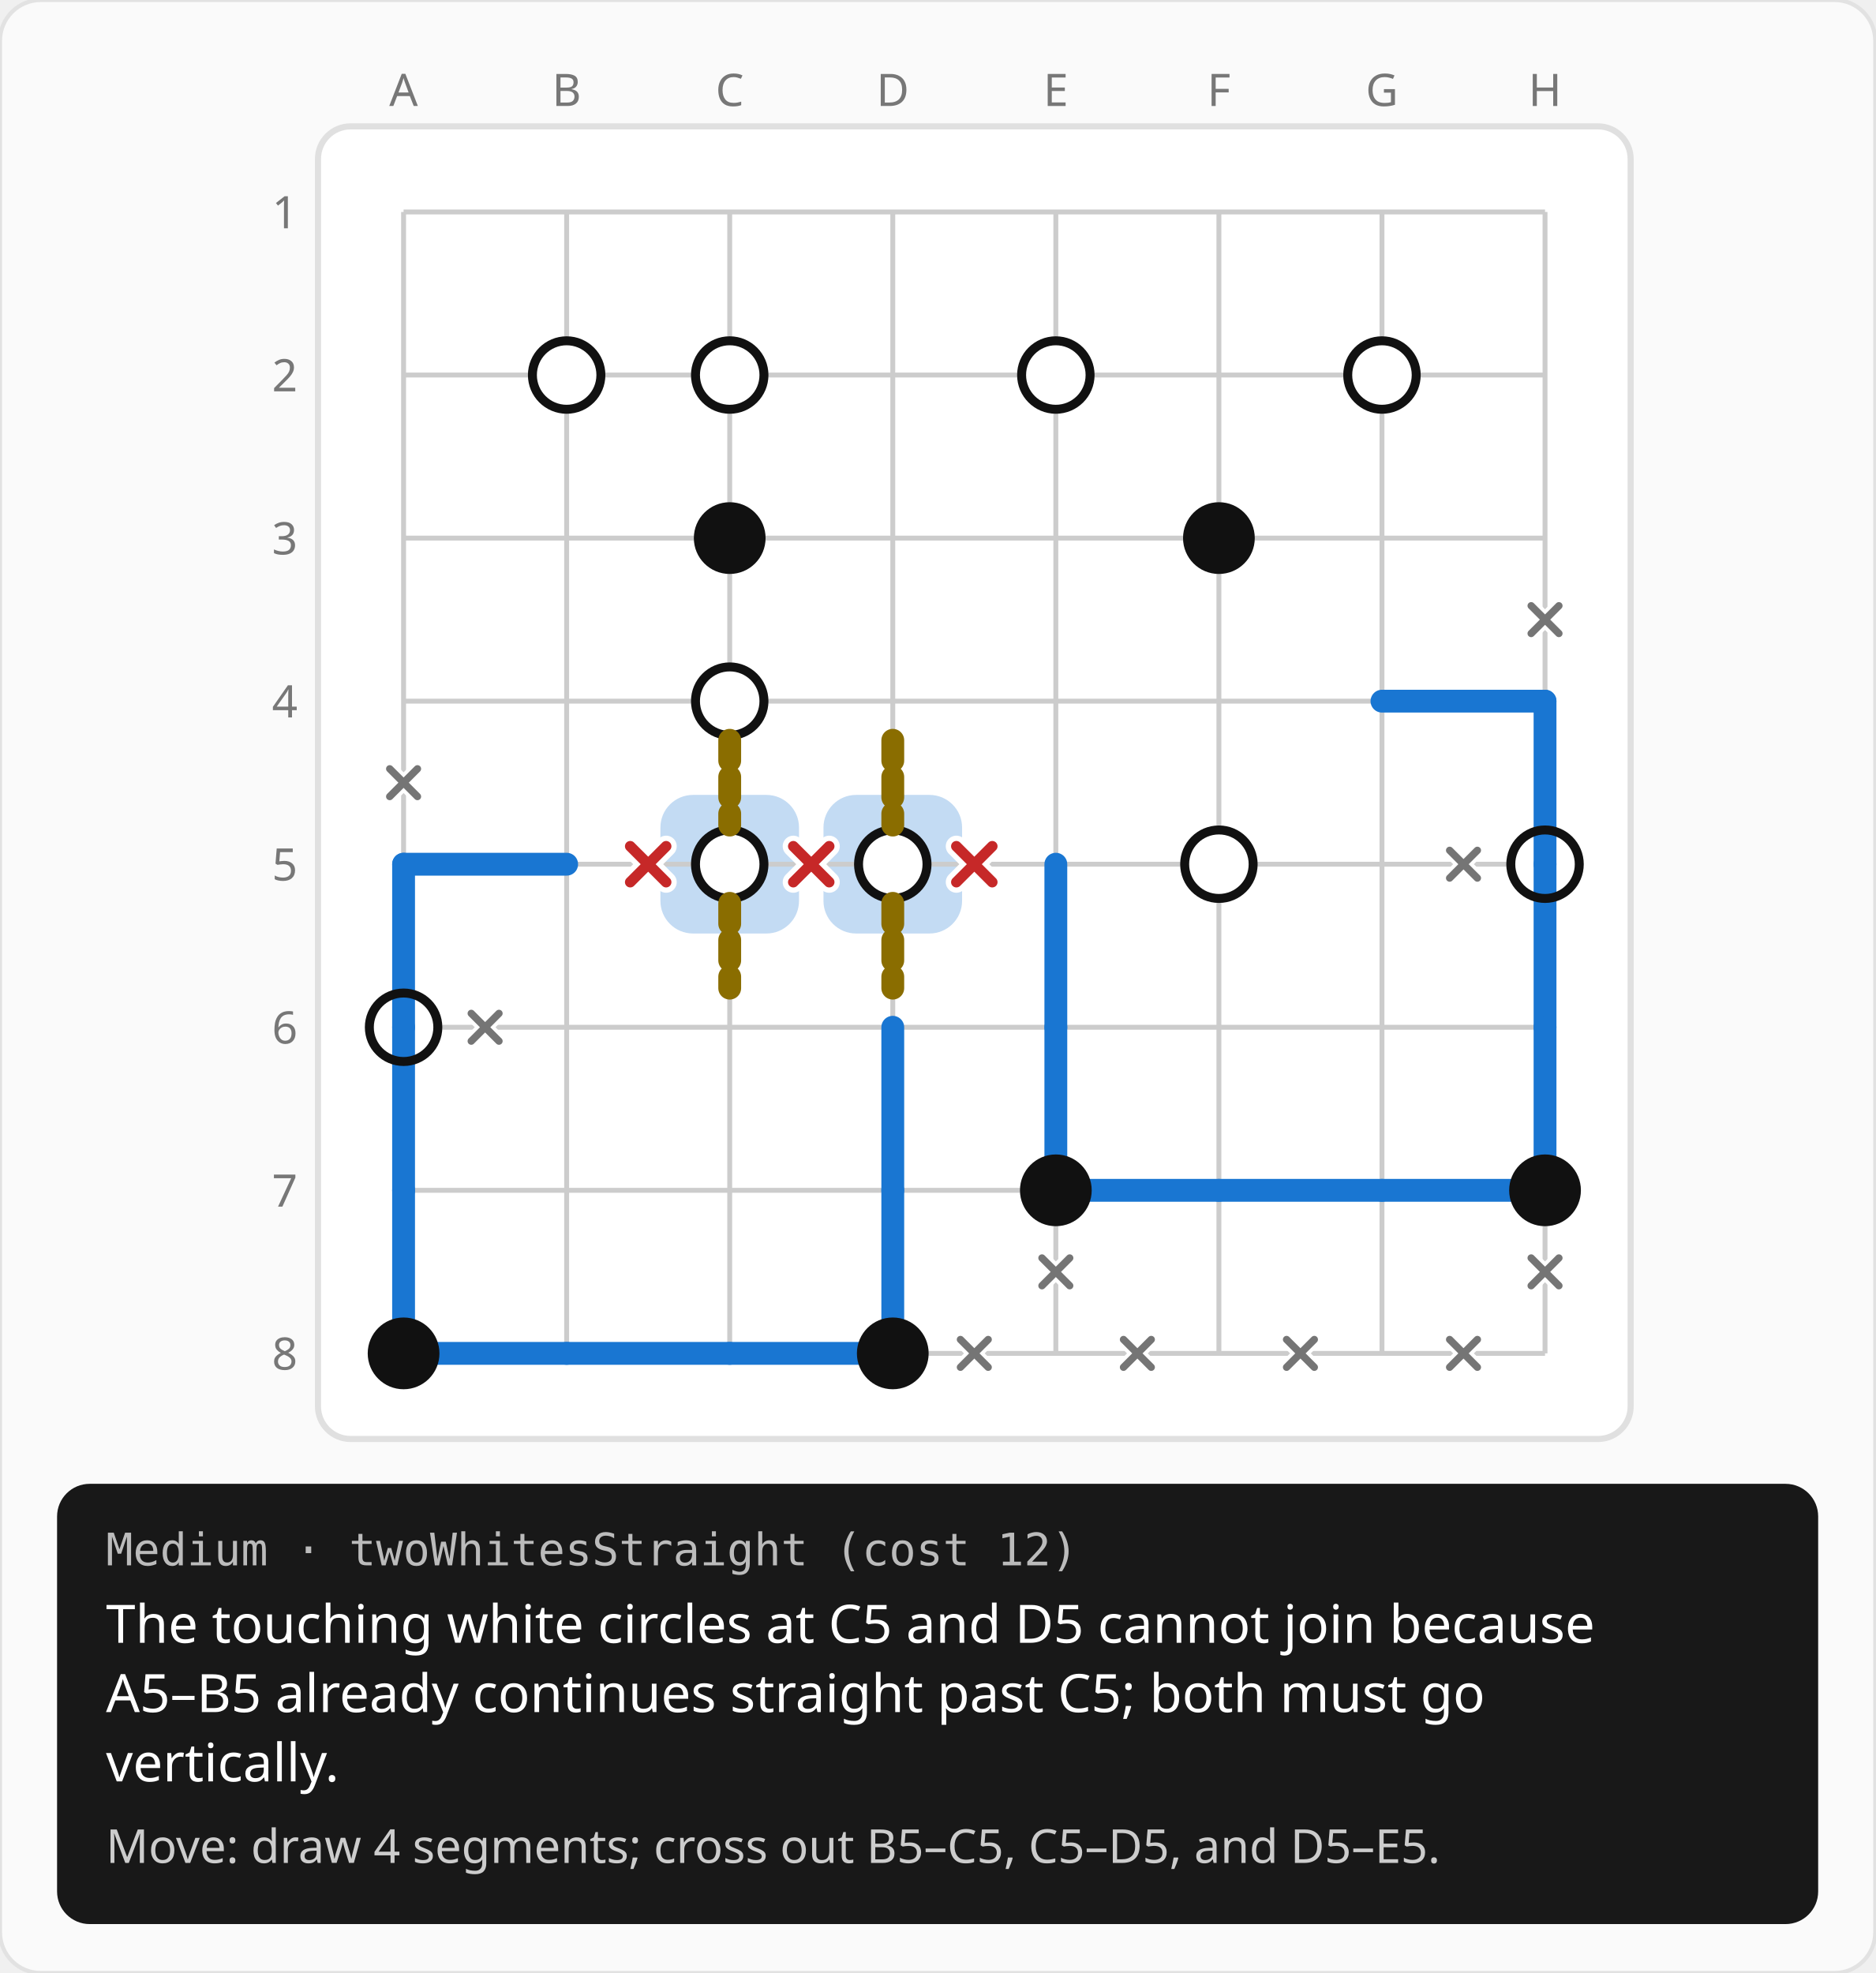
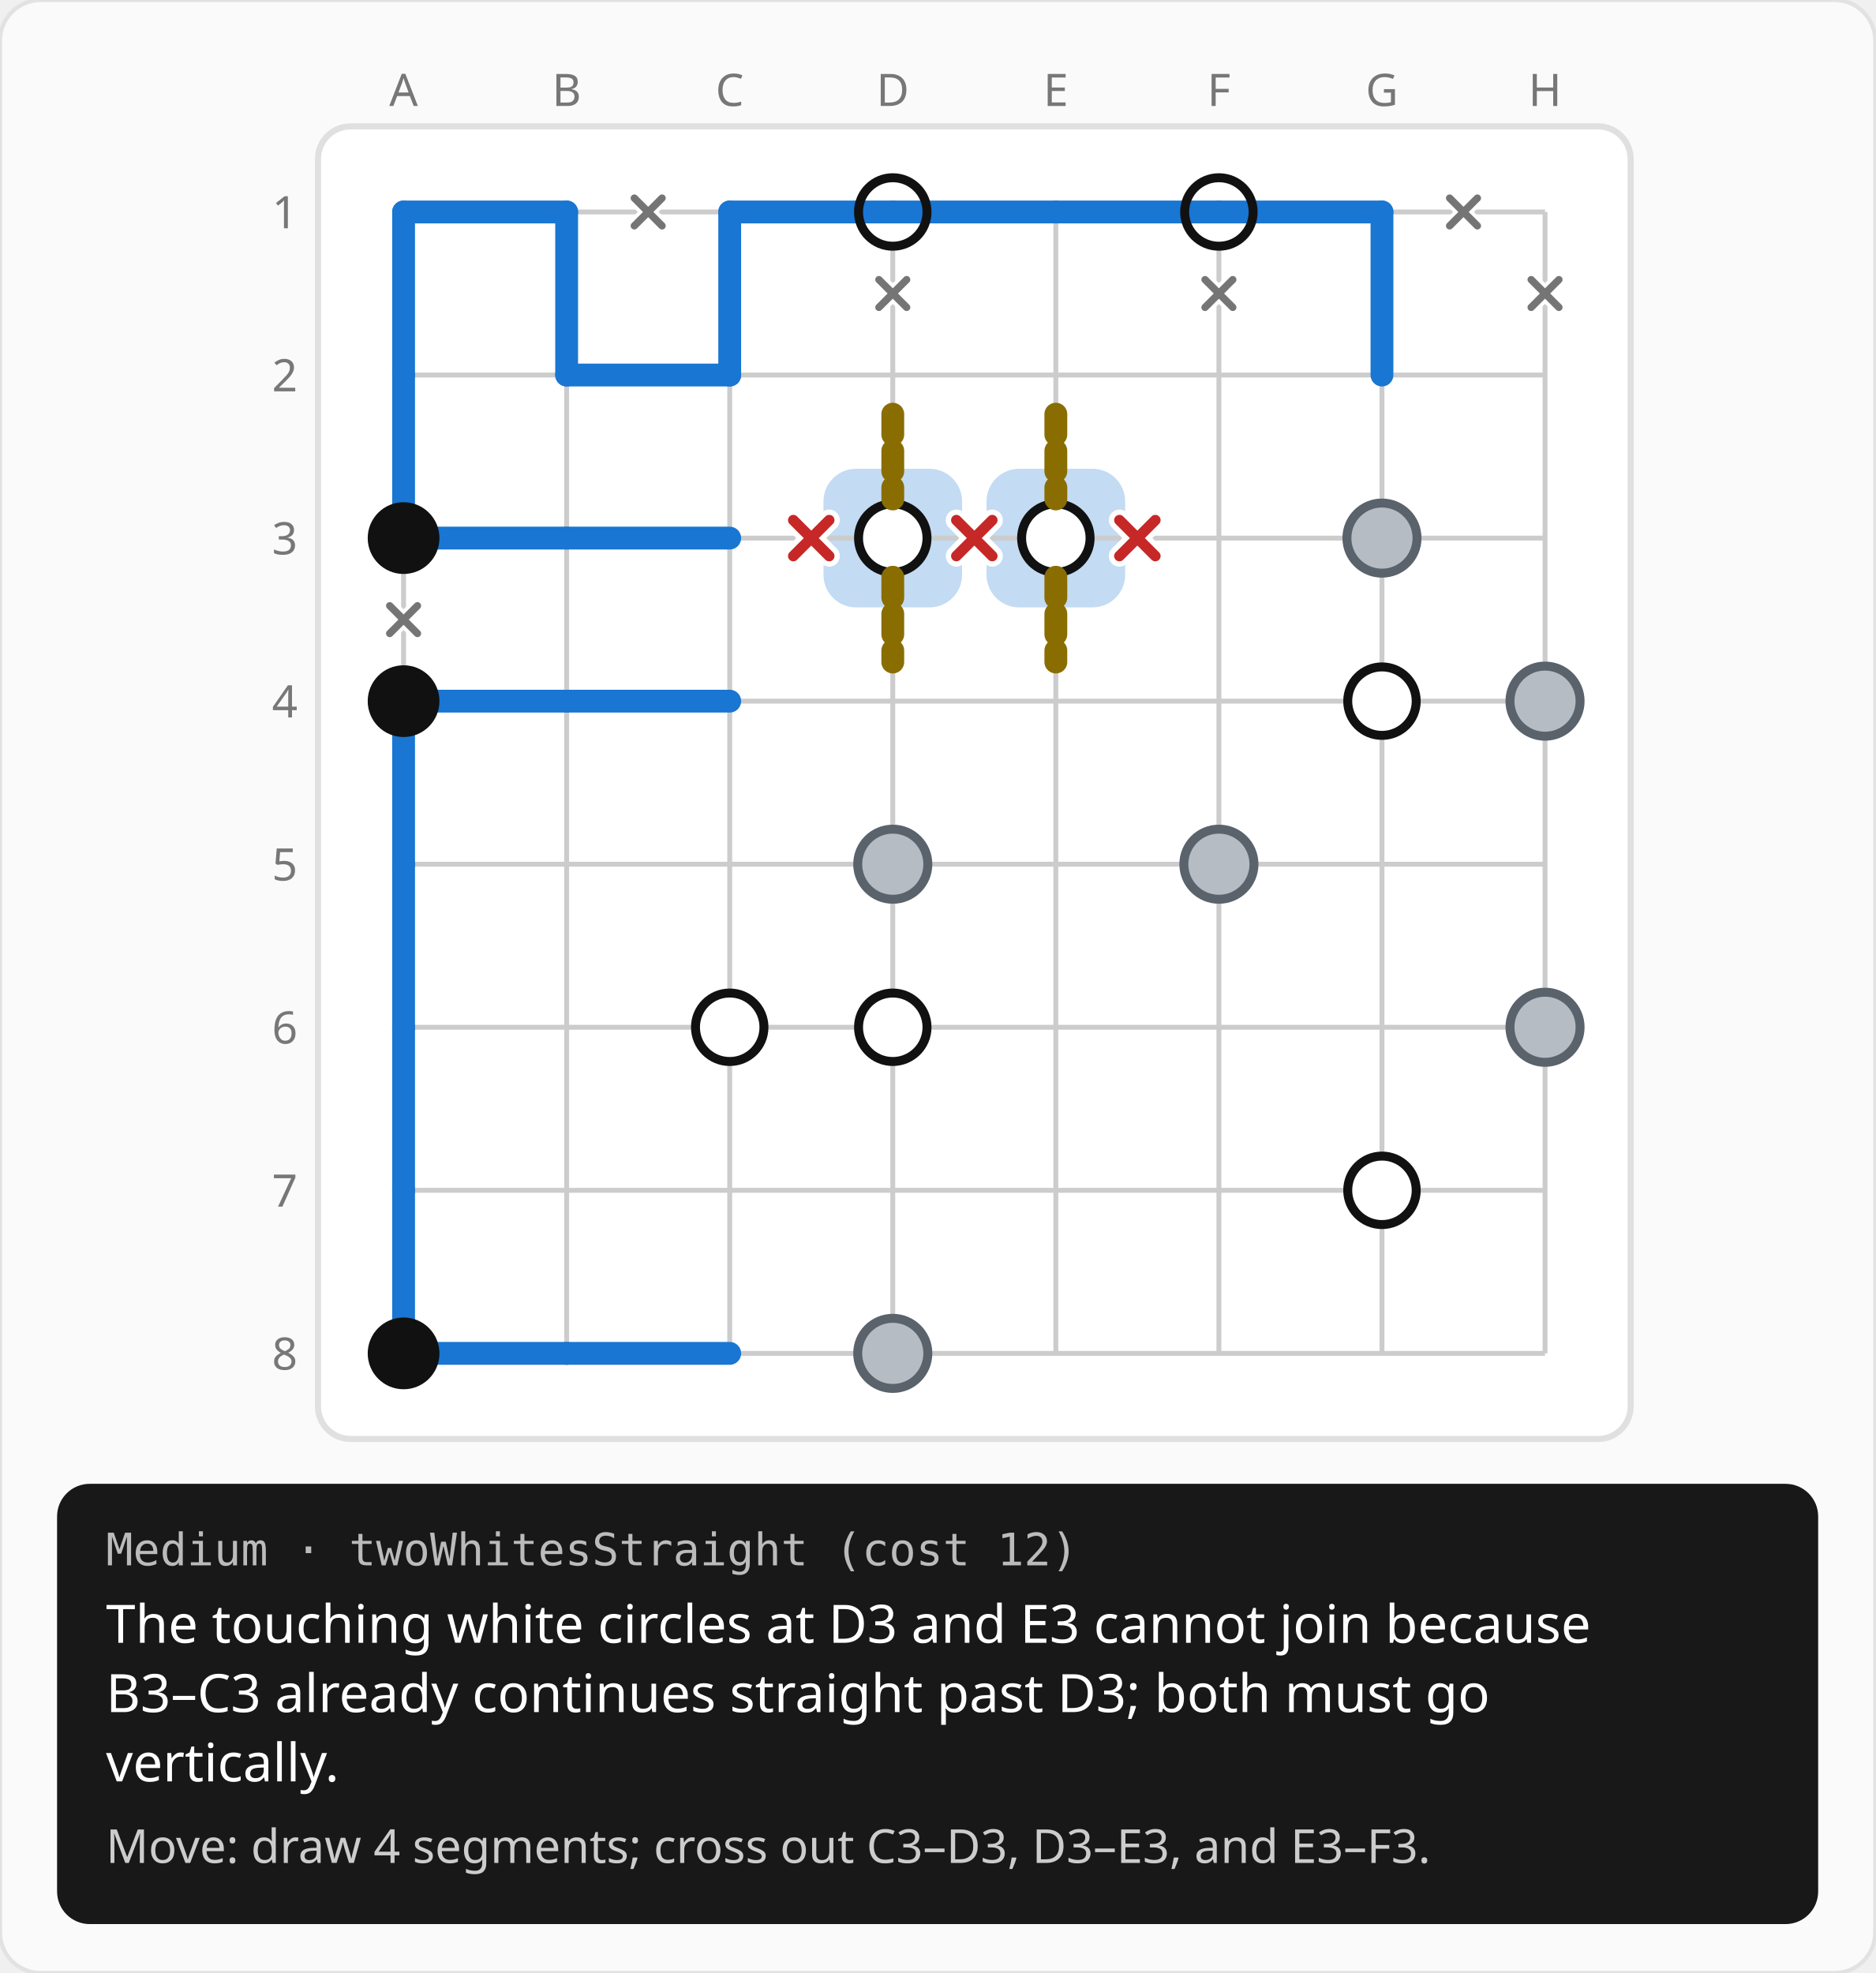
<svg xmlns="http://www.w3.org/2000/svg" width="460" height="484" viewBox="0 0 460 484">
  <rect width="460" height="484" rx="10" fill="#fafafa" stroke="#e2e2e2" />
  <defs>
    <pattern id="hatch" width="8" height="8" patternUnits="userSpaceOnUse" patternTransform="rotate(45)">
      <line x1="0" y1="0" x2="0" y2="8" stroke="#d55e00" stroke-width="3" opacity="0.55" />
    </pattern>
  </defs>
  <g transform="translate(59 12)">
    <text x="40" y="14" fill="#777777" font-size="11" font-family="system-ui, sans-serif" text-anchor="middle">A</text>
    <text x="80" y="14" fill="#777777" font-size="11" font-family="system-ui, sans-serif" text-anchor="middle">B</text>
    <text x="120" y="14" fill="#777777" font-size="11" font-family="system-ui, sans-serif" text-anchor="middle">C</text>
    <text x="160" y="14" fill="#777777" font-size="11" font-family="system-ui, sans-serif" text-anchor="middle">D</text>
    <text x="200" y="14" fill="#777777" font-size="11" font-family="system-ui, sans-serif" text-anchor="middle">E</text>
    <text x="240" y="14" fill="#777777" font-size="11" font-family="system-ui, sans-serif" text-anchor="middle">F</text>
    <text x="280" y="14" fill="#777777" font-size="11" font-family="system-ui, sans-serif" text-anchor="middle">G</text>
    <text x="320" y="14" fill="#777777" font-size="11" font-family="system-ui, sans-serif" text-anchor="middle">H</text>
    <text x="14" y="44" fill="#777777" font-size="11" font-family="system-ui, sans-serif" text-anchor="end">1</text>
    <text x="14" y="84" fill="#777777" font-size="11" font-family="system-ui, sans-serif" text-anchor="end">2</text>
    <text x="14" y="124" fill="#777777" font-size="11" font-family="system-ui, sans-serif" text-anchor="end">3</text>
    <text x="14" y="164" fill="#777777" font-size="11" font-family="system-ui, sans-serif" text-anchor="end">4</text>
    <text x="14" y="204" fill="#777777" font-size="11" font-family="system-ui, sans-serif" text-anchor="end">5</text>
    <text x="14" y="244" fill="#777777" font-size="11" font-family="system-ui, sans-serif" text-anchor="end">6</text>
    <text x="14" y="284" fill="#777777" font-size="11" font-family="system-ui, sans-serif" text-anchor="end">7</text>
    <text x="14" y="324" fill="#777777" font-size="11" font-family="system-ui, sans-serif" text-anchor="end">8</text>
    <g transform="translate(18 18)">
      <rect x="1" y="1" width="322" height="322" rx="8" fill="#ffffff" stroke="#e0e0e0" stroke-width="1.5" />
-       <rect x="85" y="165" width="34" height="34" rx="8" fill="rgba(25,118,210,0.26)" />
-       <rect x="125" y="165" width="34" height="34" rx="8" fill="rgba(25,118,210,0.26)" />
+       <rect x="125" y="85" width="34" height="34" rx="8" fill="rgba(25,118,210,0.26)" />
+       <rect x="165" y="85" width="34" height="34" rx="8" fill="rgba(25,118,210,0.26)" />
      <line x1="22" y1="22" x2="302" y2="22" stroke="#cccccc" stroke-width="1.2" />
      <line x1="22" y1="62" x2="302" y2="62" stroke="#cccccc" stroke-width="1.2" />
      <line x1="22" y1="102" x2="302" y2="102" stroke="#cccccc" stroke-width="1.2" />
      <line x1="22" y1="142" x2="302" y2="142" stroke="#cccccc" stroke-width="1.2" />
      <line x1="22" y1="182" x2="302" y2="182" stroke="#cccccc" stroke-width="1.2" />
      <line x1="22" y1="222" x2="302" y2="222" stroke="#cccccc" stroke-width="1.2" />
      <line x1="22" y1="262" x2="302" y2="262" stroke="#cccccc" stroke-width="1.2" />
      <line x1="22" y1="302" x2="302" y2="302" stroke="#cccccc" stroke-width="1.2" />
      <line x1="22" y1="22" x2="22" y2="302" stroke="#cccccc" stroke-width="1.2" />
      <line x1="62" y1="22" x2="62" y2="302" stroke="#cccccc" stroke-width="1.2" />
      <line x1="102" y1="22" x2="102" y2="302" stroke="#cccccc" stroke-width="1.2" />
      <line x1="142" y1="22" x2="142" y2="302" stroke="#cccccc" stroke-width="1.2" />
      <line x1="182" y1="22" x2="182" y2="302" stroke="#cccccc" stroke-width="1.2" />
      <line x1="222" y1="22" x2="222" y2="302" stroke="#cccccc" stroke-width="1.2" />
      <line x1="262" y1="22" x2="262" y2="302" stroke="#cccccc" stroke-width="1.2" />
      <line x1="302" y1="22" x2="302" y2="302" stroke="#cccccc" stroke-width="1.2" />
-       <circle cx="62" cy="62" r="8.4" fill="#ffffff" />
-       <circle cx="102" cy="62" r="8.4" fill="#ffffff" />
-       <circle cx="182" cy="62" r="8.4" fill="#ffffff" />
-       <circle cx="262" cy="62" r="8.4" fill="#ffffff" />
-       <circle cx="102" cy="142" r="8.4" fill="#ffffff" />
-       <circle cx="102" cy="182" r="8.4" fill="#ffffff" />
-       <circle cx="142" cy="182" r="8.4" fill="#ffffff" />
-       <circle cx="222" cy="182" r="8.4" fill="#ffffff" />
-       <circle cx="302" cy="182" r="8.4" fill="#ffffff" />
-       <circle cx="22" cy="222" r="8.4" fill="#ffffff" />
-       <line x1="262" y1="142" x2="302" y2="142" stroke="#1976d2" stroke-width="5.6" stroke-linecap="round" />
-       <line x1="302" y1="142" x2="302" y2="182" stroke="#1976d2" stroke-width="5.6" stroke-linecap="round" />
-       <line x1="22" y1="182" x2="62" y2="182" stroke="#1976d2" stroke-width="5.6" stroke-linecap="round" />
+       <circle cx="142" cy="22" r="8.4" fill="#ffffff" />
+       <circle cx="222" cy="22" r="8.4" fill="#ffffff" />
+       <circle cx="142" cy="102" r="8.4" fill="#ffffff" />
+       <circle cx="182" cy="102" r="8.4" fill="#ffffff" />
+       <circle cx="262" cy="102" r="8.6" fill="#b6bcc4" />
+       <circle cx="262" cy="142" r="8.4" fill="#ffffff" />
+       <circle cx="302" cy="142" r="8.6" fill="#b6bcc4" />
+       <circle cx="142" cy="182" r="8.6" fill="#b6bcc4" />
+       <circle cx="222" cy="182" r="8.6" fill="#b6bcc4" />
+       <circle cx="102" cy="222" r="8.4" fill="#ffffff" />
+       <circle cx="142" cy="222" r="8.4" fill="#ffffff" />
+       <circle cx="302" cy="222" r="8.6" fill="#b6bcc4" />
+       <circle cx="262" cy="262" r="8.4" fill="#ffffff" />
+       <circle cx="142" cy="302" r="8.6" fill="#b6bcc4" />
+       <line x1="22" y1="22" x2="62" y2="22" stroke="#1976d2" stroke-width="5.6" stroke-linecap="round" />
+       <line x1="22" y1="22" x2="22" y2="62" stroke="#1976d2" stroke-width="5.6" stroke-linecap="round" />
+       <line x1="62" y1="22" x2="62" y2="62" stroke="#1976d2" stroke-width="5.6" stroke-linecap="round" />
+       <line x1="102" y1="22" x2="142" y2="22" stroke="#1976d2" stroke-width="5.6" stroke-linecap="round" />
+       <line x1="102" y1="22" x2="102" y2="62" stroke="#1976d2" stroke-width="5.6" stroke-linecap="round" />
+       <line x1="142" y1="22" x2="182" y2="22" stroke="#1976d2" stroke-width="5.6" stroke-linecap="round" />
+       <line x1="182" y1="22" x2="222" y2="22" stroke="#1976d2" stroke-width="5.6" stroke-linecap="round" />
+       <line x1="222" y1="22" x2="262" y2="22" stroke="#1976d2" stroke-width="5.6" stroke-linecap="round" />
+       <line x1="262" y1="22" x2="262" y2="62" stroke="#1976d2" stroke-width="5.6" stroke-linecap="round" />
+       <line x1="22" y1="62" x2="22" y2="102" stroke="#1976d2" stroke-width="5.6" stroke-linecap="round" />
+       <line x1="62" y1="62" x2="102" y2="62" stroke="#1976d2" stroke-width="5.6" stroke-linecap="round" />
+       <line x1="22" y1="102" x2="62" y2="102" stroke="#1976d2" stroke-width="5.6" stroke-linecap="round" />
+       <line x1="62" y1="102" x2="102" y2="102" stroke="#1976d2" stroke-width="5.6" stroke-linecap="round" />
+       <line x1="22" y1="142" x2="62" y2="142" stroke="#1976d2" stroke-width="5.6" stroke-linecap="round" />
+       <line x1="22" y1="142" x2="22" y2="182" stroke="#1976d2" stroke-width="5.6" stroke-linecap="round" />
+       <line x1="62" y1="142" x2="102" y2="142" stroke="#1976d2" stroke-width="5.6" stroke-linecap="round" />
      <line x1="22" y1="182" x2="22" y2="222" stroke="#1976d2" stroke-width="5.6" stroke-linecap="round" />
-       <line x1="182" y1="182" x2="182" y2="222" stroke="#1976d2" stroke-width="5.6" stroke-linecap="round" />
-       <line x1="302" y1="182" x2="302" y2="222" stroke="#1976d2" stroke-width="5.6" stroke-linecap="round" />
      <line x1="22" y1="222" x2="22" y2="262" stroke="#1976d2" stroke-width="5.6" stroke-linecap="round" />
-       <line x1="142" y1="222" x2="142" y2="262" stroke="#1976d2" stroke-width="5.6" stroke-linecap="round" />
-       <line x1="182" y1="222" x2="182" y2="262" stroke="#1976d2" stroke-width="5.6" stroke-linecap="round" />
-       <line x1="302" y1="222" x2="302" y2="262" stroke="#1976d2" stroke-width="5.6" stroke-linecap="round" />
      <line x1="22" y1="262" x2="22" y2="302" stroke="#1976d2" stroke-width="5.6" stroke-linecap="round" />
-       <line x1="142" y1="262" x2="142" y2="302" stroke="#1976d2" stroke-width="5.6" stroke-linecap="round" />
-       <line x1="182" y1="262" x2="222" y2="262" stroke="#1976d2" stroke-width="5.6" stroke-linecap="round" />
-       <line x1="222" y1="262" x2="262" y2="262" stroke="#1976d2" stroke-width="5.6" stroke-linecap="round" />
-       <line x1="262" y1="262" x2="302" y2="262" stroke="#1976d2" stroke-width="5.6" stroke-linecap="round" />
      <line x1="22" y1="302" x2="62" y2="302" stroke="#1976d2" stroke-width="5.6" stroke-linecap="round" />
      <line x1="62" y1="302" x2="102" y2="302" stroke="#1976d2" stroke-width="5.6" stroke-linecap="round" />
-       <line x1="102" y1="302" x2="142" y2="302" stroke="#1976d2" stroke-width="5.6" stroke-linecap="round" />
-       <circle cx="62" cy="62" r="8.4" fill="none" stroke="#111111" stroke-width="2.2" />
-       <circle cx="102" cy="62" r="8.4" fill="none" stroke="#111111" stroke-width="2.2" />
-       <circle cx="182" cy="62" r="8.4" fill="none" stroke="#111111" stroke-width="2.2" />
-       <circle cx="262" cy="62" r="8.4" fill="none" stroke="#111111" stroke-width="2.2" />
-       <circle cx="102" cy="102" r="8.8" fill="#111111" />
-       <circle cx="222" cy="102" r="8.8" fill="#111111" />
-       <circle cx="102" cy="142" r="8.4" fill="none" stroke="#111111" stroke-width="2.2" />
-       <circle cx="102" cy="182" r="8.4" fill="none" stroke="#111111" stroke-width="2.2" />
-       <circle cx="142" cy="182" r="8.4" fill="none" stroke="#111111" stroke-width="2.2" />
-       <circle cx="222" cy="182" r="8.4" fill="none" stroke="#111111" stroke-width="2.2" />
-       <circle cx="302" cy="182" r="8.4" fill="none" stroke="#111111" stroke-width="2.2" />
-       <circle cx="22" cy="222" r="8.4" fill="none" stroke="#111111" stroke-width="2.2" />
-       <circle cx="182" cy="262" r="8.8" fill="#111111" />
-       <circle cx="302" cy="262" r="8.8" fill="#111111" />
+       <circle cx="142" cy="22" r="8.4" fill="none" stroke="#111111" stroke-width="2.2" />
+       <circle cx="222" cy="22" r="8.4" fill="none" stroke="#111111" stroke-width="2.2" />
+       <circle cx="22" cy="102" r="8.8" fill="#111111" />
+       <circle cx="142" cy="102" r="8.4" fill="none" stroke="#111111" stroke-width="2.2" />
+       <circle cx="182" cy="102" r="8.4" fill="none" stroke="#111111" stroke-width="2.2" />
+       <circle cx="262" cy="102" r="8.6" fill="none" stroke="#5a626c" stroke-width="2.2" />
+       <circle cx="22" cy="142" r="8.8" fill="#111111" />
+       <circle cx="262" cy="142" r="8.4" fill="none" stroke="#111111" stroke-width="2.2" />
+       <circle cx="302" cy="142" r="8.6" fill="none" stroke="#5a626c" stroke-width="2.2" />
+       <circle cx="142" cy="182" r="8.6" fill="none" stroke="#5a626c" stroke-width="2.2" />
+       <circle cx="222" cy="182" r="8.6" fill="none" stroke="#5a626c" stroke-width="2.2" />
+       <circle cx="102" cy="222" r="8.4" fill="none" stroke="#111111" stroke-width="2.2" />
+       <circle cx="142" cy="222" r="8.4" fill="none" stroke="#111111" stroke-width="2.2" />
+       <circle cx="302" cy="222" r="8.6" fill="none" stroke="#5a626c" stroke-width="2.2" />
+       <circle cx="262" cy="262" r="8.4" fill="none" stroke="#111111" stroke-width="2.2" />
      <circle cx="22" cy="302" r="8.8" fill="#111111" />
-       <circle cx="142" cy="302" r="8.8" fill="#111111" />
-       <path d="M298.6 118.6L305.4 125.4M298.6 125.4L305.4 118.6" stroke="#ffffff" stroke-width="3.6" stroke-linecap="round" />
-       <path d="M298.6 118.6L305.4 125.4M298.6 125.4L305.4 118.6" stroke="#757575" stroke-width="1.8" stroke-linecap="round" />
-       <path d="M18.6 158.6L25.4 165.4M18.6 165.4L25.4 158.6" stroke="#ffffff" stroke-width="3.6" stroke-linecap="round" />
-       <path d="M18.6 158.6L25.4 165.4M18.6 165.4L25.4 158.6" stroke="#757575" stroke-width="1.8" stroke-linecap="round" />
-       <path d="M278.6 178.6L285.4 185.4M278.6 185.4L285.4 178.6" stroke="#ffffff" stroke-width="3.6" stroke-linecap="round" />
-       <path d="M278.6 178.6L285.4 185.4M278.6 185.4L285.4 178.6" stroke="#757575" stroke-width="1.8" stroke-linecap="round" />
-       <path d="M38.6 218.6L45.4 225.4M38.6 225.4L45.4 218.6" stroke="#ffffff" stroke-width="3.6" stroke-linecap="round" />
-       <path d="M38.6 218.6L45.4 225.4M38.6 225.4L45.4 218.6" stroke="#757575" stroke-width="1.8" stroke-linecap="round" />
-       <path d="M178.6 278.6L185.4 285.4M178.6 285.4L185.4 278.6" stroke="#ffffff" stroke-width="3.6" stroke-linecap="round" />
-       <path d="M178.6 278.6L185.4 285.4M178.6 285.4L185.4 278.6" stroke="#757575" stroke-width="1.8" stroke-linecap="round" />
-       <path d="M298.6 278.6L305.4 285.4M298.6 285.4L305.4 278.6" stroke="#ffffff" stroke-width="3.6" stroke-linecap="round" />
-       <path d="M298.6 278.6L305.4 285.4M298.6 285.4L305.4 278.6" stroke="#757575" stroke-width="1.8" stroke-linecap="round" />
-       <path d="M158.6 298.6L165.4 305.4M158.6 305.4L165.4 298.6" stroke="#ffffff" stroke-width="3.6" stroke-linecap="round" />
-       <path d="M158.6 298.6L165.4 305.4M158.6 305.4L165.4 298.6" stroke="#757575" stroke-width="1.8" stroke-linecap="round" />
-       <path d="M198.6 298.6L205.4 305.4M198.6 305.4L205.4 298.6" stroke="#ffffff" stroke-width="3.6" stroke-linecap="round" />
-       <path d="M198.6 298.6L205.4 305.4M198.6 305.4L205.4 298.6" stroke="#757575" stroke-width="1.8" stroke-linecap="round" />
-       <path d="M238.6 298.6L245.4 305.4M238.6 305.4L245.4 298.6" stroke="#ffffff" stroke-width="3.6" stroke-linecap="round" />
-       <path d="M238.6 298.6L245.4 305.4M238.6 305.4L245.4 298.6" stroke="#757575" stroke-width="1.8" stroke-linecap="round" />
-       <path d="M278.6 298.6L285.4 305.4M278.6 305.4L285.4 298.6" stroke="#ffffff" stroke-width="3.6" stroke-linecap="round" />
-       <path d="M278.6 298.6L285.4 305.4M278.6 305.4L285.4 298.6" stroke="#757575" stroke-width="1.8" stroke-linecap="round" />
-       <line x1="102" y1="191.6" x2="102" y2="212.4" stroke="#8a6d00" stroke-width="5.6" stroke-linecap="round" stroke-dasharray="5 4" />
-       <line x1="102" y1="151.6" x2="102" y2="172.4" stroke="#8a6d00" stroke-width="5.6" stroke-linecap="round" stroke-dasharray="5 4" />
-       <line x1="142" y1="191.6" x2="142" y2="212.4" stroke="#8a6d00" stroke-width="5.6" stroke-linecap="round" stroke-dasharray="5 4" />
-       <line x1="142" y1="151.6" x2="142" y2="172.4" stroke="#8a6d00" stroke-width="5.6" stroke-linecap="round" stroke-dasharray="5 4" />
-       <path d="M77.6 177.6L86.4 186.4M77.6 186.4L86.4 177.6" stroke="#ffffff" stroke-width="5.2" stroke-linecap="round" />
-       <path d="M77.6 177.6L86.4 186.4M77.6 186.4L86.4 177.6" stroke="#c62828" stroke-width="2.6" stroke-linecap="round" />
-       <path d="M117.6 177.6L126.4 186.4M117.6 186.4L126.4 177.6" stroke="#ffffff" stroke-width="5.2" stroke-linecap="round" />
-       <path d="M117.6 177.6L126.4 186.4M117.6 186.4L126.4 177.6" stroke="#c62828" stroke-width="2.6" stroke-linecap="round" />
-       <path d="M157.6 177.6L166.4 186.4M157.6 186.4L166.4 177.6" stroke="#ffffff" stroke-width="5.2" stroke-linecap="round" />
-       <path d="M157.6 177.6L166.4 186.4M157.6 186.4L166.4 177.6" stroke="#c62828" stroke-width="2.6" stroke-linecap="round" />
+       <circle cx="142" cy="302" r="8.6" fill="none" stroke="#5a626c" stroke-width="2.2" />
+       <path d="M78.6 18.6L85.4 25.4M78.6 25.4L85.4 18.6" stroke="#ffffff" stroke-width="3.6" stroke-linecap="round" />
+       <path d="M78.6 18.6L85.4 25.4M78.6 25.4L85.4 18.6" stroke="#757575" stroke-width="1.8" stroke-linecap="round" />
+       <path d="M138.6 38.6L145.4 45.4M138.6 45.4L145.4 38.6" stroke="#ffffff" stroke-width="3.6" stroke-linecap="round" />
+       <path d="M138.6 38.6L145.4 45.4M138.6 45.4L145.4 38.6" stroke="#757575" stroke-width="1.8" stroke-linecap="round" />
+       <path d="M218.6 38.6L225.4 45.4M218.6 45.4L225.4 38.6" stroke="#ffffff" stroke-width="3.6" stroke-linecap="round" />
+       <path d="M218.6 38.6L225.4 45.4M218.6 45.4L225.4 38.6" stroke="#757575" stroke-width="1.8" stroke-linecap="round" />
+       <path d="M278.6 18.6L285.4 25.4M278.6 25.4L285.4 18.6" stroke="#ffffff" stroke-width="3.6" stroke-linecap="round" />
+       <path d="M278.6 18.6L285.4 25.4M278.6 25.4L285.4 18.6" stroke="#757575" stroke-width="1.8" stroke-linecap="round" />
+       <path d="M298.6 38.6L305.4 45.4M298.6 45.4L305.4 38.6" stroke="#ffffff" stroke-width="3.6" stroke-linecap="round" />
+       <path d="M298.6 38.6L305.4 45.4M298.6 45.4L305.4 38.6" stroke="#757575" stroke-width="1.8" stroke-linecap="round" />
+       <path d="M18.6 118.6L25.4 125.4M18.6 125.4L25.4 118.6" stroke="#ffffff" stroke-width="3.6" stroke-linecap="round" />
+       <path d="M18.6 118.6L25.4 125.4M18.6 125.4L25.4 118.6" stroke="#757575" stroke-width="1.8" stroke-linecap="round" />
+       <line x1="142" y1="111.6" x2="142" y2="132.4" stroke="#8a6d00" stroke-width="5.6" stroke-linecap="round" stroke-dasharray="5 4" />
+       <line x1="142" y1="71.6" x2="142" y2="92.4" stroke="#8a6d00" stroke-width="5.6" stroke-linecap="round" stroke-dasharray="5 4" />
+       <line x1="182" y1="111.6" x2="182" y2="132.4" stroke="#8a6d00" stroke-width="5.6" stroke-linecap="round" stroke-dasharray="5 4" />
+       <line x1="182" y1="71.6" x2="182" y2="92.4" stroke="#8a6d00" stroke-width="5.6" stroke-linecap="round" stroke-dasharray="5 4" />
+       <path d="M117.6 97.6L126.4 106.4M117.6 106.4L126.4 97.6" stroke="#ffffff" stroke-width="5.2" stroke-linecap="round" />
+       <path d="M117.6 97.6L126.4 106.4M117.6 106.4L126.4 97.6" stroke="#c62828" stroke-width="2.6" stroke-linecap="round" />
+       <path d="M157.6 97.6L166.4 106.4M157.6 106.4L166.4 97.6" stroke="#ffffff" stroke-width="5.2" stroke-linecap="round" />
+       <path d="M157.6 97.6L166.4 106.4M157.6 106.4L166.4 97.6" stroke="#c62828" stroke-width="2.6" stroke-linecap="round" />
+       <path d="M197.6 97.6L206.4 106.4M197.6 106.4L206.4 97.6" stroke="#ffffff" stroke-width="5.2" stroke-linecap="round" />
+       <path d="M197.6 97.6L206.4 106.4M197.6 106.4L206.4 97.6" stroke="#c62828" stroke-width="2.6" stroke-linecap="round" />
    </g>
  </g>
  <rect x="14" y="364" width="432" height="108" rx="8" fill="#181818" />
  <text x="26" y="384" fill="#bbbbbb" font-size="11" font-family="ui-monospace, Menlo, monospace">Medium · twoWhitesStraight (cost 12)</text>
-   <text x="26" y="403" fill="#ffffff" font-size="13" font-family="system-ui, sans-serif">The touching white circles at C5 and D5 cannot join because</text>
-   <text x="26" y="420" fill="#ffffff" font-size="13" font-family="system-ui, sans-serif">A5–B5 already continues straight past C5; both must go</text>
+   <text x="26" y="403" fill="#ffffff" font-size="13" font-family="system-ui, sans-serif">The touching white circles at D3 and E3 cannot join because</text>
+   <text x="26" y="420" fill="#ffffff" font-size="13" font-family="system-ui, sans-serif">B3–C3 already continues straight past D3; both must go</text>
  <text x="26" y="437" fill="#ffffff" font-size="13" font-family="system-ui, sans-serif">vertically.</text>
-   <text x="26" y="457" fill="#cccccc" font-size="11.5" font-family="system-ui, sans-serif">Move: draw 4 segments; cross out B5–C5, C5–D5, and D5–E5.</text>
+   <text x="26" y="457" fill="#cccccc" font-size="11.5" font-family="system-ui, sans-serif">Move: draw 4 segments; cross out C3–D3, D3–E3, and E3–F3.</text>
</svg>
